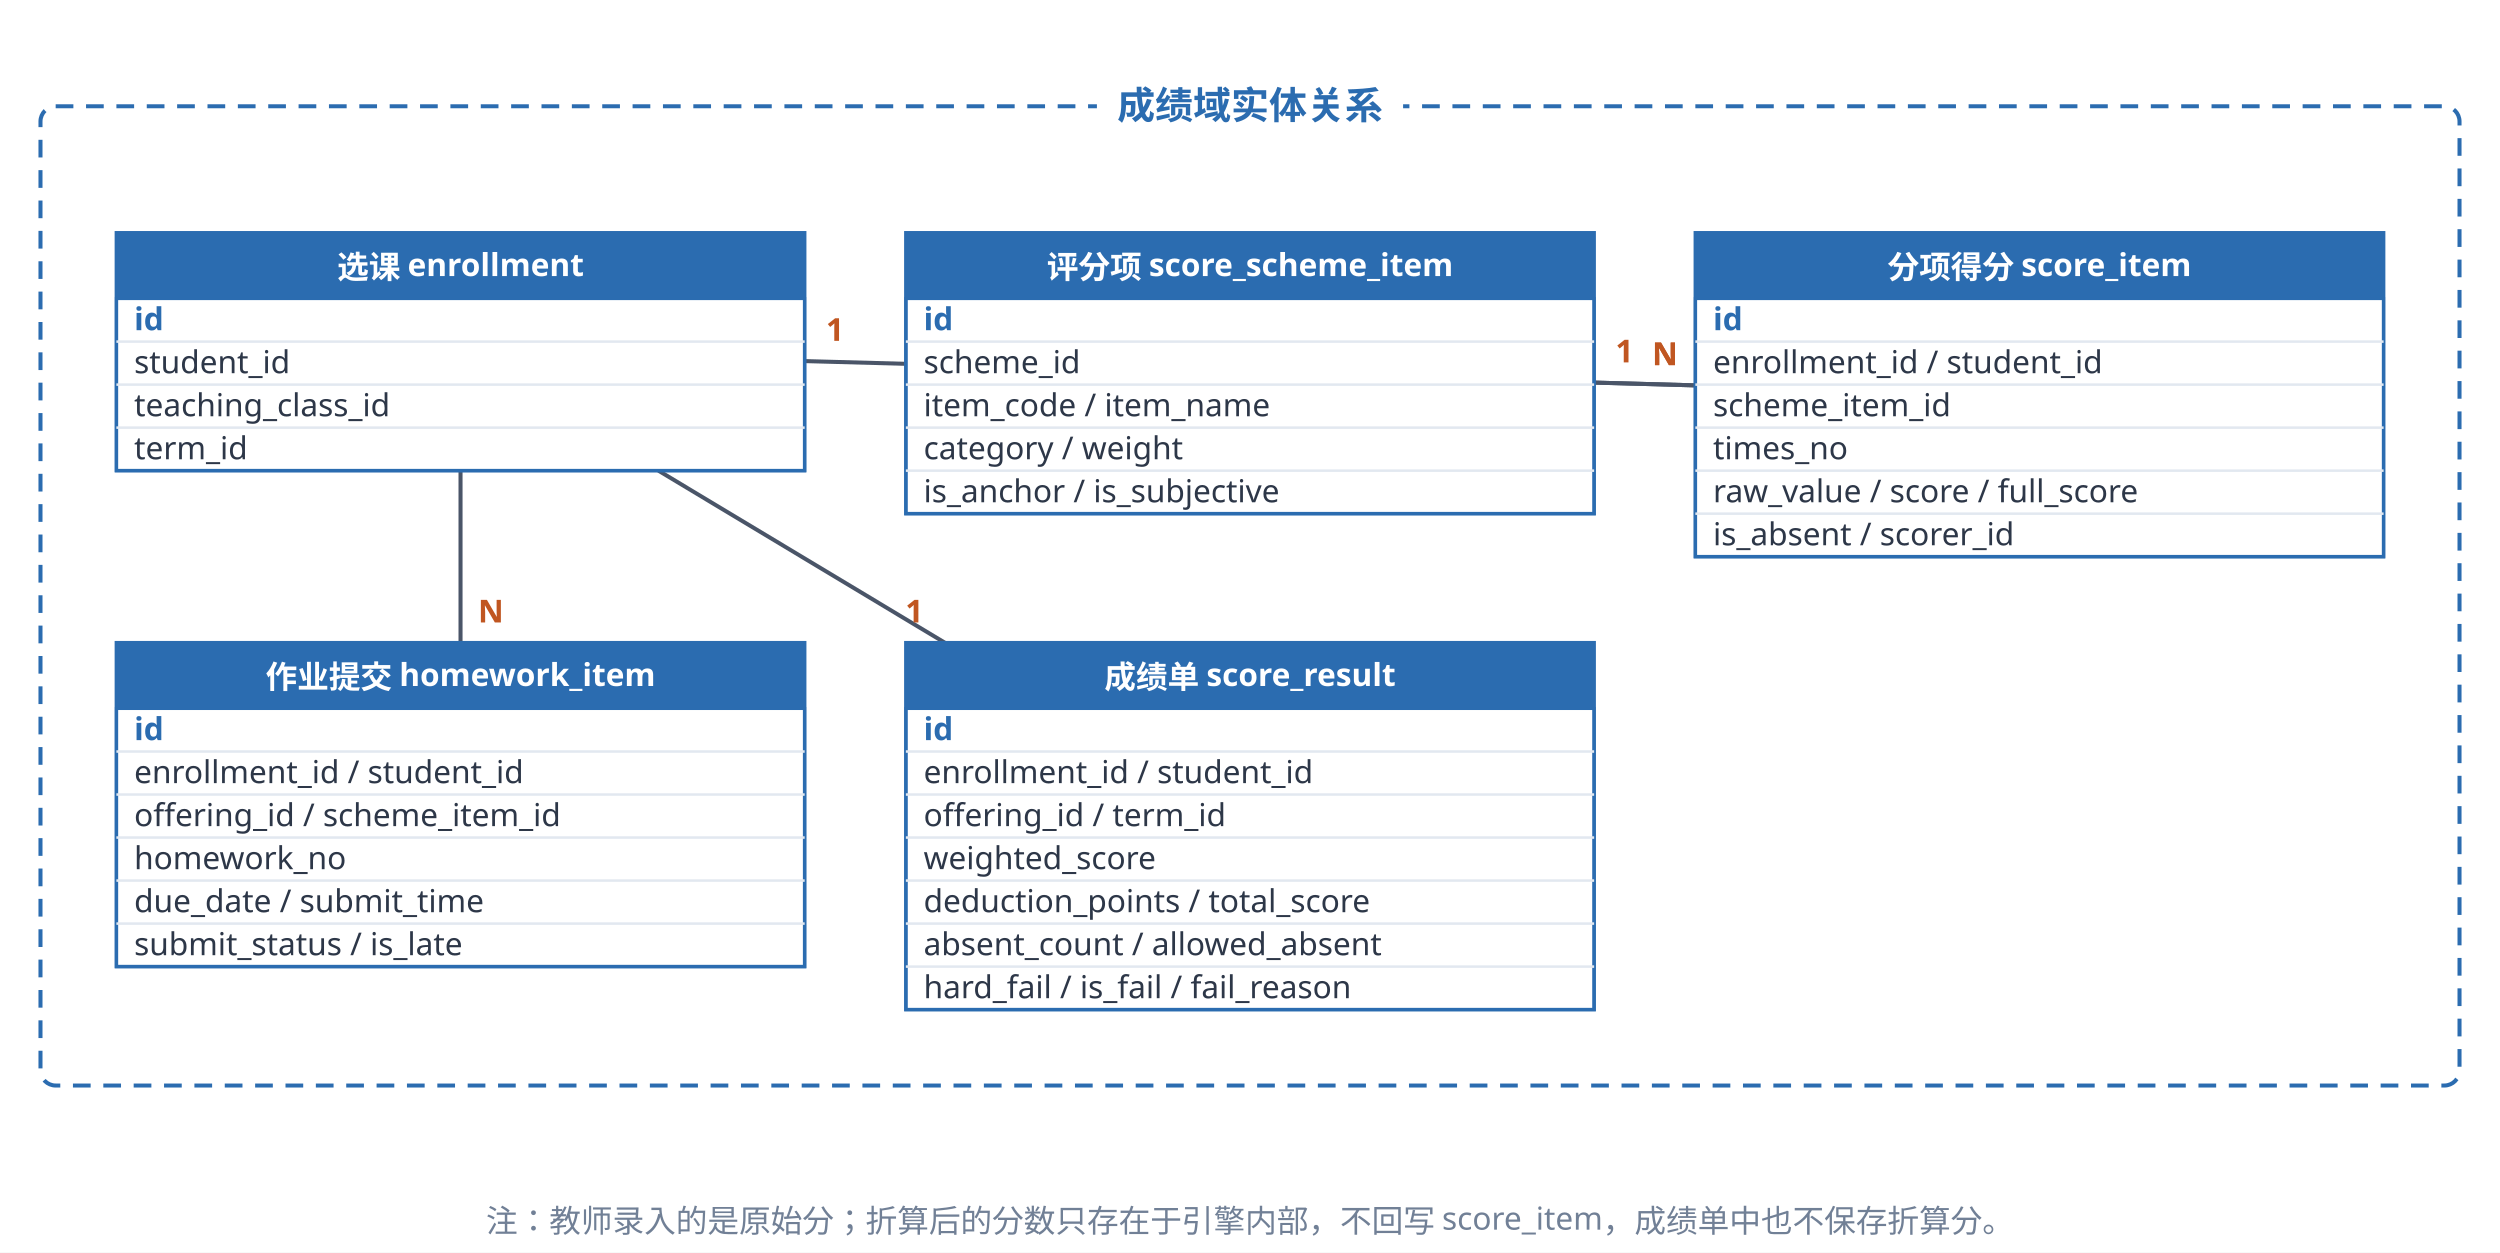
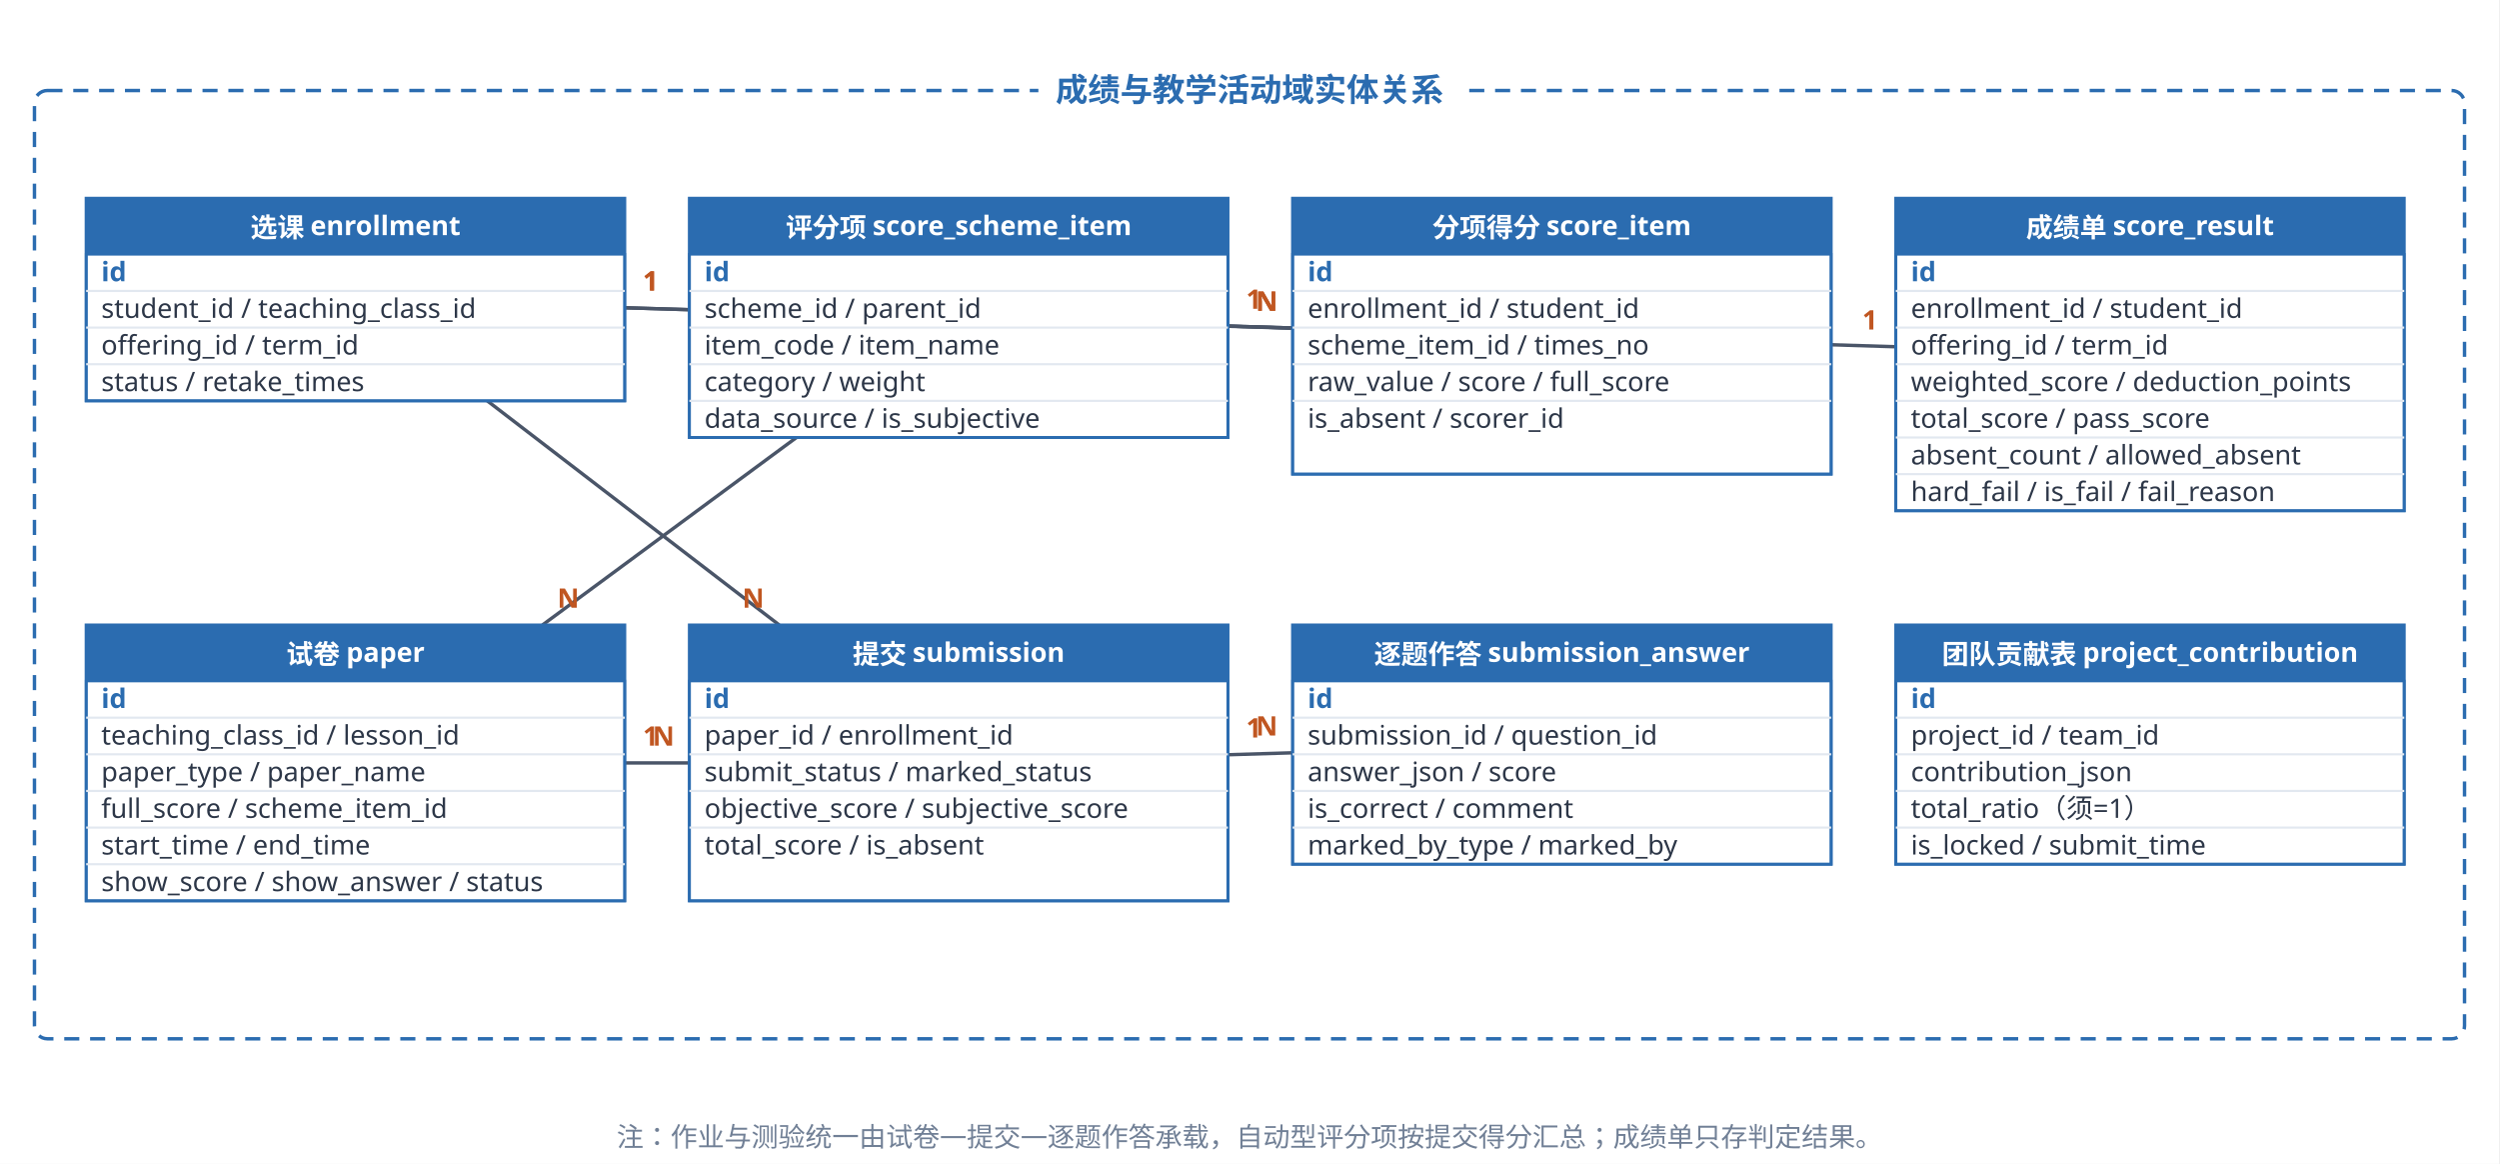
- <svg xmlns="http://www.w3.org/2000/svg" width="988" height="495" viewBox="0 0 988 495">
+ <svg xmlns="http://www.w3.org/2000/svg" width="1160" height="540" viewBox="0 0 1160 540">
  <defs>
    <marker id="arrow" viewBox="0 0 10 10" refX="9" refY="5" markerWidth="7" markerHeight="7" orient="auto-start-reverse">
      <path d="M0,0 L10,5 L0,10 z" fill="#4a5568" />
    </marker>
    <marker id="arrowStart" viewBox="0 0 10 10" refX="1" refY="5" markerWidth="7" markerHeight="7" orient="auto">
      <path d="M10,0 L0,5 L10,10 z" fill="#4a5568" />
    </marker>
    <marker id="open" viewBox="0 0 12 12" refX="10" refY="6" markerWidth="9" markerHeight="9" orient="auto-start-reverse">
      <path d="M0,0 L11,6 L0,12" fill="none" stroke="#4a5568" stroke-width="1.6" />
    </marker>
    <marker id="hollow" viewBox="0 0 12 12" refX="11" refY="6" markerWidth="11" markerHeight="11" orient="auto-start-reverse">
      <path d="M0,0 L12,6 L0,12 z" fill="#fff" stroke="#4a5568" stroke-width="1.4" />
    </marker>
  </defs>
-   <rect width="988" height="495" fill="#ffffff" />
-   <path d="M318.0,142.7 L670.0,152.3" fill="none" stroke="#4a5568" stroke-width="1.6" />
-   <text x="330" y="134.705" font-size="12.5" text-anchor="middle" fill="#c05621" font-weight="700" font-family="Microsoft YaHei, Segoe UI, sans-serif">1</text>
-   <text x="658" y="144.295" font-size="12.5" text-anchor="middle" fill="#c05621" font-weight="700" font-family="Microsoft YaHei, Segoe UI, sans-serif">N</text>
-   <path d="M630.0,151.2 L670.0,152.3" fill="none" stroke="#4a5568" stroke-width="1.6" />
-   <text x="642" y="143.205" font-size="12.5" text-anchor="middle" fill="#c05621" font-weight="700" font-family="Microsoft YaHei, Segoe UI, sans-serif">1</text>
-   <text x="658" y="144.295" font-size="12.5" text-anchor="middle" fill="#c05621" font-weight="700" font-family="Microsoft YaHei, Segoe UI, sans-serif">N</text>
-   <path d="M182.0,186.0 L182.0,254.0" fill="none" stroke="#4a5568" stroke-width="1.6" />
-   <text x="194" y="178" font-size="12.5" text-anchor="middle" fill="#c05621" font-weight="700" font-family="Microsoft YaHei, Segoe UI, sans-serif">1</text>
-   <text x="194" y="246" font-size="12.5" text-anchor="middle" fill="#c05621" font-weight="700" font-family="Microsoft YaHei, Segoe UI, sans-serif">N</text>
-   <path d="M260.2,186.0 L373.4,254.0" fill="none" stroke="#4a5568" stroke-width="1.6" />
-   <text x="272.208" y="178" font-size="12.5" text-anchor="middle" fill="#c05621" font-weight="700" font-family="Microsoft YaHei, Segoe UI, sans-serif">1</text>
-   <text x="361.36" y="246" font-size="12.5" text-anchor="middle" fill="#c05621" font-weight="700" font-family="Microsoft YaHei, Segoe UI, sans-serif">1</text>
-   <rect x="16" y="42" width="956" height="387" rx="6" fill="none" stroke="#2b6cb0" stroke-width="1.6" stroke-dasharray="7 5" />
-   <rect x="433.5" y="30" width="121" height="24" rx="4" fill="#fff" />
-   <text x="494" y="47" font-size="15" text-anchor="middle" fill="#2b6cb0" font-weight="700" font-family="Microsoft YaHei, Segoe UI, sans-serif">成绩域实体关系</text>
-   <rect x="46" y="92" width="272" height="26" fill="#2b6cb0" />
-   <text x="182" y="110" font-size="12.5" text-anchor="middle" fill="#fff" font-weight="700" font-family="Microsoft YaHei, Segoe UI, sans-serif">选课 enrollment</text>
-   <rect x="46" y="118" width="272" height="68" fill="#fff" stroke="#2b6cb0" stroke-width="1.2" />
-   <rect x="46" y="92" width="272" height="94" fill="none" stroke="#2b6cb0" stroke-width="1.4" />
-   <text x="53" y="130.5" font-size="12.5" text-anchor="start" fill="#2b6cb0" font-weight="700" font-family="Microsoft YaHei, Segoe UI, sans-serif">id</text>
-   <line x1="46" y1="135" x2="318" y2="135" stroke="#e2e8f0" stroke-width="1" />
-   <text x="53" y="147.5" font-size="12.5" text-anchor="start" fill="#2d3748" font-family="Microsoft YaHei, Segoe UI, sans-serif">student_id</text>
-   <line x1="46" y1="152" x2="318" y2="152" stroke="#e2e8f0" stroke-width="1" />
-   <text x="53" y="164.5" font-size="12.5" text-anchor="start" fill="#2d3748" font-family="Microsoft YaHei, Segoe UI, sans-serif">teaching_class_id</text>
-   <line x1="46" y1="169" x2="318" y2="169" stroke="#e2e8f0" stroke-width="1" />
-   <text x="53" y="181.5" font-size="12.5" text-anchor="start" fill="#2d3748" font-family="Microsoft YaHei, Segoe UI, sans-serif">term_id</text>
-   <rect x="358" y="92" width="272" height="26" fill="#2b6cb0" />
-   <text x="494" y="110" font-size="12.5" text-anchor="middle" fill="#fff" font-weight="700" font-family="Microsoft YaHei, Segoe UI, sans-serif">评分项 score_scheme_item</text>
-   <rect x="358" y="118" width="272" height="85" fill="#fff" stroke="#2b6cb0" stroke-width="1.2" />
-   <rect x="358" y="92" width="272" height="111" fill="none" stroke="#2b6cb0" stroke-width="1.4" />
-   <text x="365" y="130.5" font-size="12.5" text-anchor="start" fill="#2b6cb0" font-weight="700" font-family="Microsoft YaHei, Segoe UI, sans-serif">id</text>
-   <line x1="358" y1="135" x2="630" y2="135" stroke="#e2e8f0" stroke-width="1" />
-   <text x="365" y="147.5" font-size="12.5" text-anchor="start" fill="#2d3748" font-family="Microsoft YaHei, Segoe UI, sans-serif">scheme_id</text>
-   <line x1="358" y1="152" x2="630" y2="152" stroke="#e2e8f0" stroke-width="1" />
-   <text x="365" y="164.5" font-size="12.5" text-anchor="start" fill="#2d3748" font-family="Microsoft YaHei, Segoe UI, sans-serif">item_code / item_name</text>
-   <line x1="358" y1="169" x2="630" y2="169" stroke="#e2e8f0" stroke-width="1" />
-   <text x="365" y="181.5" font-size="12.5" text-anchor="start" fill="#2d3748" font-family="Microsoft YaHei, Segoe UI, sans-serif">category / weight</text>
-   <line x1="358" y1="186" x2="630" y2="186" stroke="#e2e8f0" stroke-width="1" />
-   <text x="365" y="198.5" font-size="12.5" text-anchor="start" fill="#2d3748" font-family="Microsoft YaHei, Segoe UI, sans-serif">is_anchor / is_subjective</text>
-   <rect x="670" y="92" width="272" height="26" fill="#2b6cb0" />
-   <text x="806" y="110" font-size="12.5" text-anchor="middle" fill="#fff" font-weight="700" font-family="Microsoft YaHei, Segoe UI, sans-serif">分项得分 score_item</text>
-   <rect x="670" y="118" width="272" height="102" fill="#fff" stroke="#2b6cb0" stroke-width="1.2" />
-   <rect x="670" y="92" width="272" height="128" fill="none" stroke="#2b6cb0" stroke-width="1.4" />
-   <text x="677" y="130.5" font-size="12.5" text-anchor="start" fill="#2b6cb0" font-weight="700" font-family="Microsoft YaHei, Segoe UI, sans-serif">id</text>
-   <line x1="670" y1="135" x2="942" y2="135" stroke="#e2e8f0" stroke-width="1" />
-   <text x="677" y="147.5" font-size="12.5" text-anchor="start" fill="#2d3748" font-family="Microsoft YaHei, Segoe UI, sans-serif">enrollment_id / student_id</text>
-   <line x1="670" y1="152" x2="942" y2="152" stroke="#e2e8f0" stroke-width="1" />
-   <text x="677" y="164.5" font-size="12.5" text-anchor="start" fill="#2d3748" font-family="Microsoft YaHei, Segoe UI, sans-serif">scheme_item_id</text>
-   <line x1="670" y1="169" x2="942" y2="169" stroke="#e2e8f0" stroke-width="1" />
-   <text x="677" y="181.5" font-size="12.5" text-anchor="start" fill="#2d3748" font-family="Microsoft YaHei, Segoe UI, sans-serif">times_no</text>
-   <line x1="670" y1="186" x2="942" y2="186" stroke="#e2e8f0" stroke-width="1" />
-   <text x="677" y="198.5" font-size="12.5" text-anchor="start" fill="#2d3748" font-family="Microsoft YaHei, Segoe UI, sans-serif">raw_value / score / full_score</text>
-   <line x1="670" y1="203" x2="942" y2="203" stroke="#e2e8f0" stroke-width="1" />
-   <text x="677" y="215.5" font-size="12.5" text-anchor="start" fill="#2d3748" font-family="Microsoft YaHei, Segoe UI, sans-serif">is_absent / scorer_id</text>
-   <rect x="46" y="254" width="272" height="26" fill="#2b6cb0" />
-   <text x="182" y="272" font-size="12.5" text-anchor="middle" fill="#fff" font-weight="700" font-family="Microsoft YaHei, Segoe UI, sans-serif">作业提交 homework_item</text>
-   <rect x="46" y="280" width="272" height="102" fill="#fff" stroke="#2b6cb0" stroke-width="1.2" />
-   <rect x="46" y="254" width="272" height="128" fill="none" stroke="#2b6cb0" stroke-width="1.4" />
-   <text x="53" y="292.5" font-size="12.5" text-anchor="start" fill="#2b6cb0" font-weight="700" font-family="Microsoft YaHei, Segoe UI, sans-serif">id</text>
-   <line x1="46" y1="297" x2="318" y2="297" stroke="#e2e8f0" stroke-width="1" />
-   <text x="53" y="309.5" font-size="12.5" text-anchor="start" fill="#2d3748" font-family="Microsoft YaHei, Segoe UI, sans-serif">enrollment_id / student_id</text>
-   <line x1="46" y1="314" x2="318" y2="314" stroke="#e2e8f0" stroke-width="1" />
-   <text x="53" y="326.5" font-size="12.5" text-anchor="start" fill="#2d3748" font-family="Microsoft YaHei, Segoe UI, sans-serif">offering_id / scheme_item_id</text>
-   <line x1="46" y1="331" x2="318" y2="331" stroke="#e2e8f0" stroke-width="1" />
-   <text x="53" y="343.5" font-size="12.5" text-anchor="start" fill="#2d3748" font-family="Microsoft YaHei, Segoe UI, sans-serif">homework_no</text>
-   <line x1="46" y1="348" x2="318" y2="348" stroke="#e2e8f0" stroke-width="1" />
-   <text x="53" y="360.5" font-size="12.5" text-anchor="start" fill="#2d3748" font-family="Microsoft YaHei, Segoe UI, sans-serif">due_date / submit_time</text>
-   <line x1="46" y1="365" x2="318" y2="365" stroke="#e2e8f0" stroke-width="1" />
-   <text x="53" y="377.5" font-size="12.5" text-anchor="start" fill="#2d3748" font-family="Microsoft YaHei, Segoe UI, sans-serif">submit_status / is_late</text>
-   <rect x="358" y="254" width="272" height="26" fill="#2b6cb0" />
-   <text x="494" y="272" font-size="12.5" text-anchor="middle" fill="#fff" font-weight="700" font-family="Microsoft YaHei, Segoe UI, sans-serif">成绩单 score_result</text>
-   <rect x="358" y="280" width="272" height="119" fill="#fff" stroke="#2b6cb0" stroke-width="1.2" />
-   <rect x="358" y="254" width="272" height="145" fill="none" stroke="#2b6cb0" stroke-width="1.4" />
-   <text x="365" y="292.5" font-size="12.5" text-anchor="start" fill="#2b6cb0" font-weight="700" font-family="Microsoft YaHei, Segoe UI, sans-serif">id</text>
-   <line x1="358" y1="297" x2="630" y2="297" stroke="#e2e8f0" stroke-width="1" />
-   <text x="365" y="309.5" font-size="12.5" text-anchor="start" fill="#2d3748" font-family="Microsoft YaHei, Segoe UI, sans-serif">enrollment_id / student_id</text>
-   <line x1="358" y1="314" x2="630" y2="314" stroke="#e2e8f0" stroke-width="1" />
-   <text x="365" y="326.5" font-size="12.5" text-anchor="start" fill="#2d3748" font-family="Microsoft YaHei, Segoe UI, sans-serif">offering_id / term_id</text>
-   <line x1="358" y1="331" x2="630" y2="331" stroke="#e2e8f0" stroke-width="1" />
-   <text x="365" y="343.5" font-size="12.5" text-anchor="start" fill="#2d3748" font-family="Microsoft YaHei, Segoe UI, sans-serif">weighted_score</text>
-   <line x1="358" y1="348" x2="630" y2="348" stroke="#e2e8f0" stroke-width="1" />
-   <text x="365" y="360.5" font-size="12.5" text-anchor="start" fill="#2d3748" font-family="Microsoft YaHei, Segoe UI, sans-serif">deduction_points / total_score</text>
-   <line x1="358" y1="365" x2="630" y2="365" stroke="#e2e8f0" stroke-width="1" />
-   <text x="365" y="377.5" font-size="12.5" text-anchor="start" fill="#2d3748" font-family="Microsoft YaHei, Segoe UI, sans-serif">absent_count / allowed_absent</text>
-   <line x1="358" y1="382" x2="630" y2="382" stroke="#e2e8f0" stroke-width="1" />
-   <text x="365" y="394.5" font-size="12.5" text-anchor="start" fill="#2d3748" font-family="Microsoft YaHei, Segoe UI, sans-serif">hard_fail / is_fail / fail_reason</text>
-   <text x="494" y="487" font-size="12.5" text-anchor="middle" fill="#718096" font-family="Microsoft YaHei, Segoe UI, sans-serif">注：教师录入的是原始分；折算后的分数只存在于引擎内部，不回写 score_item，成绩单中也不保存折算分。</text>
+   <rect width="1160" height="540" fill="#ffffff" />
+   <path d="M290.0,142.8 L600.0,152.2" fill="none" stroke="#4a5568" stroke-width="1.6" />
+   <text x="302" y="134.795" font-size="12.5" text-anchor="middle" fill="#c05621" font-weight="700" font-family="Microsoft YaHei, Segoe UI, sans-serif">1</text>
+   <text x="588" y="144.205" font-size="12.5" text-anchor="middle" fill="#c05621" font-weight="700" font-family="Microsoft YaHei, Segoe UI, sans-serif">N</text>
+   <path d="M570.0,151.3 L600.0,152.2" fill="none" stroke="#4a5568" stroke-width="1.6" />
+   <text x="582" y="143.295" font-size="12.5" text-anchor="middle" fill="#c05621" font-weight="700" font-family="Microsoft YaHei, Segoe UI, sans-serif">1</text>
+   <text x="588" y="144.205" font-size="12.5" text-anchor="middle" fill="#c05621" font-weight="700" font-family="Microsoft YaHei, Segoe UI, sans-serif">N</text>
+   <path d="M290.0,142.8 L880.0,160.9" fill="none" stroke="#4a5568" stroke-width="1.6" />
+   <text x="302" y="134.827" font-size="12.5" text-anchor="middle" fill="#c05621" font-weight="700" font-family="Microsoft YaHei, Segoe UI, sans-serif">1</text>
+   <text x="868" y="152.888" font-size="12.5" text-anchor="middle" fill="#c05621" font-weight="700" font-family="Microsoft YaHei, Segoe UI, sans-serif">1</text>
+   <path d="M369.7,203.0 L251.8,290.0" fill="none" stroke="#4a5568" stroke-width="1.6" />
+   <text x="357.746" y="195" font-size="12.5" text-anchor="middle" fill="#c05621" font-weight="700" font-family="Microsoft YaHei, Segoe UI, sans-serif">1</text>
+   <text x="263.78" y="282" font-size="12.5" text-anchor="middle" fill="#c05621" font-weight="700" font-family="Microsoft YaHei, Segoe UI, sans-serif">N</text>
+   <path d="M290.0,354.0 L320.0,354.0" fill="none" stroke="#4a5568" stroke-width="1.6" />
+   <text x="302" y="346" font-size="12.5" text-anchor="middle" fill="#c05621" font-weight="700" font-family="Microsoft YaHei, Segoe UI, sans-serif">1</text>
+   <text x="308" y="346" font-size="12.5" text-anchor="middle" fill="#c05621" font-weight="700" font-family="Microsoft YaHei, Segoe UI, sans-serif">N</text>
+   <path d="M226.2,186.0 L361.7,290.0" fill="none" stroke="#4a5568" stroke-width="1.6" />
+   <text x="238.209" y="178" font-size="12.5" text-anchor="middle" fill="#c05621" font-weight="700" font-family="Microsoft YaHei, Segoe UI, sans-serif">1</text>
+   <text x="349.651" y="282" font-size="12.5" text-anchor="middle" fill="#c05621" font-weight="700" font-family="Microsoft YaHei, Segoe UI, sans-serif">N</text>
+   <path d="M570.0,350.2 L600.0,349.3" fill="none" stroke="#4a5568" stroke-width="1.6" />
+   <text x="582" y="342.205" font-size="12.5" text-anchor="middle" fill="#c05621" font-weight="700" font-family="Microsoft YaHei, Segoe UI, sans-serif">1</text>
+   <text x="588" y="341.295" font-size="12.5" text-anchor="middle" fill="#c05621" font-weight="700" font-family="Microsoft YaHei, Segoe UI, sans-serif">N</text>
+   <rect x="16" y="42" width="1128" height="440" rx="6" fill="none" stroke="#2b6cb0" stroke-width="1.6" stroke-dasharray="7 5" />
+   <rect x="482" y="30" width="196" height="24" rx="4" fill="#fff" />
+   <text x="580" y="47" font-size="15" text-anchor="middle" fill="#2b6cb0" font-weight="700" font-family="Microsoft YaHei, Segoe UI, sans-serif">成绩与教学活动域实体关系</text>
+   <rect x="40" y="92" width="250" height="26" fill="#2b6cb0" />
+   <text x="165" y="110" font-size="12.5" text-anchor="middle" fill="#fff" font-weight="700" font-family="Microsoft YaHei, Segoe UI, sans-serif">选课 enrollment</text>
+   <rect x="40" y="118" width="250" height="68" fill="#fff" stroke="#2b6cb0" stroke-width="1.2" />
+   <rect x="40" y="92" width="250" height="94" fill="none" stroke="#2b6cb0" stroke-width="1.4" />
+   <text x="47" y="130.5" font-size="12.5" text-anchor="start" fill="#2b6cb0" font-weight="700" font-family="Microsoft YaHei, Segoe UI, sans-serif">id</text>
+   <line x1="40" y1="135" x2="290" y2="135" stroke="#e2e8f0" stroke-width="1" />
+   <text x="47" y="147.5" font-size="12.5" text-anchor="start" fill="#2d3748" font-family="Microsoft YaHei, Segoe UI, sans-serif">student_id / teaching_class_id</text>
+   <line x1="40" y1="152" x2="290" y2="152" stroke="#e2e8f0" stroke-width="1" />
+   <text x="47" y="164.5" font-size="12.5" text-anchor="start" fill="#2d3748" font-family="Microsoft YaHei, Segoe UI, sans-serif">offering_id / term_id</text>
+   <line x1="40" y1="169" x2="290" y2="169" stroke="#e2e8f0" stroke-width="1" />
+   <text x="47" y="181.5" font-size="12.5" text-anchor="start" fill="#2d3748" font-family="Microsoft YaHei, Segoe UI, sans-serif">status / retake_times</text>
+   <rect x="320" y="92" width="250" height="26" fill="#2b6cb0" />
+   <text x="445" y="110" font-size="12.5" text-anchor="middle" fill="#fff" font-weight="700" font-family="Microsoft YaHei, Segoe UI, sans-serif">评分项 score_scheme_item</text>
+   <rect x="320" y="118" width="250" height="85" fill="#fff" stroke="#2b6cb0" stroke-width="1.2" />
+   <rect x="320" y="92" width="250" height="111" fill="none" stroke="#2b6cb0" stroke-width="1.4" />
+   <text x="327" y="130.5" font-size="12.5" text-anchor="start" fill="#2b6cb0" font-weight="700" font-family="Microsoft YaHei, Segoe UI, sans-serif">id</text>
+   <line x1="320" y1="135" x2="570" y2="135" stroke="#e2e8f0" stroke-width="1" />
+   <text x="327" y="147.5" font-size="12.5" text-anchor="start" fill="#2d3748" font-family="Microsoft YaHei, Segoe UI, sans-serif">scheme_id / parent_id</text>
+   <line x1="320" y1="152" x2="570" y2="152" stroke="#e2e8f0" stroke-width="1" />
+   <text x="327" y="164.5" font-size="12.5" text-anchor="start" fill="#2d3748" font-family="Microsoft YaHei, Segoe UI, sans-serif">item_code / item_name</text>
+   <line x1="320" y1="169" x2="570" y2="169" stroke="#e2e8f0" stroke-width="1" />
+   <text x="327" y="181.5" font-size="12.5" text-anchor="start" fill="#2d3748" font-family="Microsoft YaHei, Segoe UI, sans-serif">category / weight</text>
+   <line x1="320" y1="186" x2="570" y2="186" stroke="#e2e8f0" stroke-width="1" />
+   <text x="327" y="198.5" font-size="12.5" text-anchor="start" fill="#2d3748" font-family="Microsoft YaHei, Segoe UI, sans-serif">data_source / is_subjective</text>
+   <rect x="600" y="92" width="250" height="26" fill="#2b6cb0" />
+   <text x="725" y="110" font-size="12.5" text-anchor="middle" fill="#fff" font-weight="700" font-family="Microsoft YaHei, Segoe UI, sans-serif">分项得分 score_item</text>
+   <rect x="600" y="118" width="250" height="102" fill="#fff" stroke="#2b6cb0" stroke-width="1.2" />
+   <rect x="600" y="92" width="250" height="128" fill="none" stroke="#2b6cb0" stroke-width="1.4" />
+   <text x="607" y="130.5" font-size="12.5" text-anchor="start" fill="#2b6cb0" font-weight="700" font-family="Microsoft YaHei, Segoe UI, sans-serif">id</text>
+   <line x1="600" y1="135" x2="850" y2="135" stroke="#e2e8f0" stroke-width="1" />
+   <text x="607" y="147.5" font-size="12.5" text-anchor="start" fill="#2d3748" font-family="Microsoft YaHei, Segoe UI, sans-serif">enrollment_id / student_id</text>
+   <line x1="600" y1="152" x2="850" y2="152" stroke="#e2e8f0" stroke-width="1" />
+   <text x="607" y="164.5" font-size="12.5" text-anchor="start" fill="#2d3748" font-family="Microsoft YaHei, Segoe UI, sans-serif">scheme_item_id / times_no</text>
+   <line x1="600" y1="169" x2="850" y2="169" stroke="#e2e8f0" stroke-width="1" />
+   <text x="607" y="181.5" font-size="12.5" text-anchor="start" fill="#2d3748" font-family="Microsoft YaHei, Segoe UI, sans-serif">raw_value / score / full_score</text>
+   <line x1="600" y1="186" x2="850" y2="186" stroke="#e2e8f0" stroke-width="1" />
+   <text x="607" y="198.5" font-size="12.5" text-anchor="start" fill="#2d3748" font-family="Microsoft YaHei, Segoe UI, sans-serif">is_absent / scorer_id</text>
+   <rect x="880" y="92" width="236" height="26" fill="#2b6cb0" />
+   <text x="998" y="110" font-size="12.5" text-anchor="middle" fill="#fff" font-weight="700" font-family="Microsoft YaHei, Segoe UI, sans-serif">成绩单 score_result</text>
+   <rect x="880" y="118" width="236" height="119" fill="#fff" stroke="#2b6cb0" stroke-width="1.2" />
+   <rect x="880" y="92" width="236" height="145" fill="none" stroke="#2b6cb0" stroke-width="1.4" />
+   <text x="887" y="130.5" font-size="12.5" text-anchor="start" fill="#2b6cb0" font-weight="700" font-family="Microsoft YaHei, Segoe UI, sans-serif">id</text>
+   <line x1="880" y1="135" x2="1116" y2="135" stroke="#e2e8f0" stroke-width="1" />
+   <text x="887" y="147.5" font-size="12.5" text-anchor="start" fill="#2d3748" font-family="Microsoft YaHei, Segoe UI, sans-serif">enrollment_id / student_id</text>
+   <line x1="880" y1="152" x2="1116" y2="152" stroke="#e2e8f0" stroke-width="1" />
+   <text x="887" y="164.5" font-size="12.5" text-anchor="start" fill="#2d3748" font-family="Microsoft YaHei, Segoe UI, sans-serif">offering_id / term_id</text>
+   <line x1="880" y1="169" x2="1116" y2="169" stroke="#e2e8f0" stroke-width="1" />
+   <text x="887" y="181.5" font-size="12.5" text-anchor="start" fill="#2d3748" font-family="Microsoft YaHei, Segoe UI, sans-serif">weighted_score / deduction_points</text>
+   <line x1="880" y1="186" x2="1116" y2="186" stroke="#e2e8f0" stroke-width="1" />
+   <text x="887" y="198.5" font-size="12.5" text-anchor="start" fill="#2d3748" font-family="Microsoft YaHei, Segoe UI, sans-serif">total_score / pass_score</text>
+   <line x1="880" y1="203" x2="1116" y2="203" stroke="#e2e8f0" stroke-width="1" />
+   <text x="887" y="215.5" font-size="12.5" text-anchor="start" fill="#2d3748" font-family="Microsoft YaHei, Segoe UI, sans-serif">absent_count / allowed_absent</text>
+   <line x1="880" y1="220" x2="1116" y2="220" stroke="#e2e8f0" stroke-width="1" />
+   <text x="887" y="232.5" font-size="12.5" text-anchor="start" fill="#2d3748" font-family="Microsoft YaHei, Segoe UI, sans-serif">hard_fail / is_fail / fail_reason</text>
+   <rect x="40" y="290" width="250" height="26" fill="#2b6cb0" />
+   <text x="165" y="308" font-size="12.5" text-anchor="middle" fill="#fff" font-weight="700" font-family="Microsoft YaHei, Segoe UI, sans-serif">试卷 paper</text>
+   <rect x="40" y="316" width="250" height="102" fill="#fff" stroke="#2b6cb0" stroke-width="1.2" />
+   <rect x="40" y="290" width="250" height="128" fill="none" stroke="#2b6cb0" stroke-width="1.4" />
+   <text x="47" y="328.5" font-size="12.5" text-anchor="start" fill="#2b6cb0" font-weight="700" font-family="Microsoft YaHei, Segoe UI, sans-serif">id</text>
+   <line x1="40" y1="333" x2="290" y2="333" stroke="#e2e8f0" stroke-width="1" />
+   <text x="47" y="345.5" font-size="12.5" text-anchor="start" fill="#2d3748" font-family="Microsoft YaHei, Segoe UI, sans-serif">teaching_class_id / lesson_id</text>
+   <line x1="40" y1="350" x2="290" y2="350" stroke="#e2e8f0" stroke-width="1" />
+   <text x="47" y="362.5" font-size="12.5" text-anchor="start" fill="#2d3748" font-family="Microsoft YaHei, Segoe UI, sans-serif">paper_type / paper_name</text>
+   <line x1="40" y1="367" x2="290" y2="367" stroke="#e2e8f0" stroke-width="1" />
+   <text x="47" y="379.5" font-size="12.5" text-anchor="start" fill="#2d3748" font-family="Microsoft YaHei, Segoe UI, sans-serif">full_score / scheme_item_id</text>
+   <line x1="40" y1="384" x2="290" y2="384" stroke="#e2e8f0" stroke-width="1" />
+   <text x="47" y="396.5" font-size="12.5" text-anchor="start" fill="#2d3748" font-family="Microsoft YaHei, Segoe UI, sans-serif">start_time / end_time</text>
+   <line x1="40" y1="401" x2="290" y2="401" stroke="#e2e8f0" stroke-width="1" />
+   <text x="47" y="413.5" font-size="12.5" text-anchor="start" fill="#2d3748" font-family="Microsoft YaHei, Segoe UI, sans-serif">show_score / show_answer / status</text>
+   <rect x="320" y="290" width="250" height="26" fill="#2b6cb0" />
+   <text x="445" y="308" font-size="12.5" text-anchor="middle" fill="#fff" font-weight="700" font-family="Microsoft YaHei, Segoe UI, sans-serif">提交 submission</text>
+   <rect x="320" y="316" width="250" height="102" fill="#fff" stroke="#2b6cb0" stroke-width="1.2" />
+   <rect x="320" y="290" width="250" height="128" fill="none" stroke="#2b6cb0" stroke-width="1.4" />
+   <text x="327" y="328.5" font-size="12.5" text-anchor="start" fill="#2b6cb0" font-weight="700" font-family="Microsoft YaHei, Segoe UI, sans-serif">id</text>
+   <line x1="320" y1="333" x2="570" y2="333" stroke="#e2e8f0" stroke-width="1" />
+   <text x="327" y="345.5" font-size="12.5" text-anchor="start" fill="#2d3748" font-family="Microsoft YaHei, Segoe UI, sans-serif">paper_id / enrollment_id</text>
+   <line x1="320" y1="350" x2="570" y2="350" stroke="#e2e8f0" stroke-width="1" />
+   <text x="327" y="362.5" font-size="12.5" text-anchor="start" fill="#2d3748" font-family="Microsoft YaHei, Segoe UI, sans-serif">submit_status / marked_status</text>
+   <line x1="320" y1="367" x2="570" y2="367" stroke="#e2e8f0" stroke-width="1" />
+   <text x="327" y="379.5" font-size="12.5" text-anchor="start" fill="#2d3748" font-family="Microsoft YaHei, Segoe UI, sans-serif">objective_score / subjective_score</text>
+   <line x1="320" y1="384" x2="570" y2="384" stroke="#e2e8f0" stroke-width="1" />
+   <text x="327" y="396.5" font-size="12.5" text-anchor="start" fill="#2d3748" font-family="Microsoft YaHei, Segoe UI, sans-serif">total_score / is_absent</text>
+   <rect x="600" y="290" width="250" height="26" fill="#2b6cb0" />
+   <text x="725" y="308" font-size="12.5" text-anchor="middle" fill="#fff" font-weight="700" font-family="Microsoft YaHei, Segoe UI, sans-serif">逐题作答 submission_answer</text>
+   <rect x="600" y="316" width="250" height="85" fill="#fff" stroke="#2b6cb0" stroke-width="1.2" />
+   <rect x="600" y="290" width="250" height="111" fill="none" stroke="#2b6cb0" stroke-width="1.4" />
+   <text x="607" y="328.5" font-size="12.5" text-anchor="start" fill="#2b6cb0" font-weight="700" font-family="Microsoft YaHei, Segoe UI, sans-serif">id</text>
+   <line x1="600" y1="333" x2="850" y2="333" stroke="#e2e8f0" stroke-width="1" />
+   <text x="607" y="345.5" font-size="12.5" text-anchor="start" fill="#2d3748" font-family="Microsoft YaHei, Segoe UI, sans-serif">submission_id / question_id</text>
+   <line x1="600" y1="350" x2="850" y2="350" stroke="#e2e8f0" stroke-width="1" />
+   <text x="607" y="362.5" font-size="12.5" text-anchor="start" fill="#2d3748" font-family="Microsoft YaHei, Segoe UI, sans-serif">answer_json / score</text>
+   <line x1="600" y1="367" x2="850" y2="367" stroke="#e2e8f0" stroke-width="1" />
+   <text x="607" y="379.5" font-size="12.5" text-anchor="start" fill="#2d3748" font-family="Microsoft YaHei, Segoe UI, sans-serif">is_correct / comment</text>
+   <line x1="600" y1="384" x2="850" y2="384" stroke="#e2e8f0" stroke-width="1" />
+   <text x="607" y="396.5" font-size="12.5" text-anchor="start" fill="#2d3748" font-family="Microsoft YaHei, Segoe UI, sans-serif">marked_by_type / marked_by</text>
+   <rect x="880" y="290" width="236" height="26" fill="#2b6cb0" />
+   <text x="998" y="308" font-size="12.5" text-anchor="middle" fill="#fff" font-weight="700" font-family="Microsoft YaHei, Segoe UI, sans-serif">团队贡献表 project_contribution</text>
+   <rect x="880" y="316" width="236" height="85" fill="#fff" stroke="#2b6cb0" stroke-width="1.2" />
+   <rect x="880" y="290" width="236" height="111" fill="none" stroke="#2b6cb0" stroke-width="1.4" />
+   <text x="887" y="328.5" font-size="12.5" text-anchor="start" fill="#2b6cb0" font-weight="700" font-family="Microsoft YaHei, Segoe UI, sans-serif">id</text>
+   <line x1="880" y1="333" x2="1116" y2="333" stroke="#e2e8f0" stroke-width="1" />
+   <text x="887" y="345.5" font-size="12.5" text-anchor="start" fill="#2d3748" font-family="Microsoft YaHei, Segoe UI, sans-serif">project_id / team_id</text>
+   <line x1="880" y1="350" x2="1116" y2="350" stroke="#e2e8f0" stroke-width="1" />
+   <text x="887" y="362.5" font-size="12.5" text-anchor="start" fill="#2d3748" font-family="Microsoft YaHei, Segoe UI, sans-serif">contribution_json</text>
+   <line x1="880" y1="367" x2="1116" y2="367" stroke="#e2e8f0" stroke-width="1" />
+   <text x="887" y="379.5" font-size="12.5" text-anchor="start" fill="#2d3748" font-family="Microsoft YaHei, Segoe UI, sans-serif">total_ratio（须=1）</text>
+   <line x1="880" y1="384" x2="1116" y2="384" stroke="#e2e8f0" stroke-width="1" />
+   <text x="887" y="396.5" font-size="12.5" text-anchor="start" fill="#2d3748" font-family="Microsoft YaHei, Segoe UI, sans-serif">is_locked / submit_time</text>
+   <text x="580" y="532" font-size="12.5" text-anchor="middle" fill="#718096" font-family="Microsoft YaHei, Segoe UI, sans-serif">注：作业与测验统一由试卷—提交—逐题作答承载，自动型评分项按提交得分汇总；成绩单只存判定结果。</text>
</svg>
